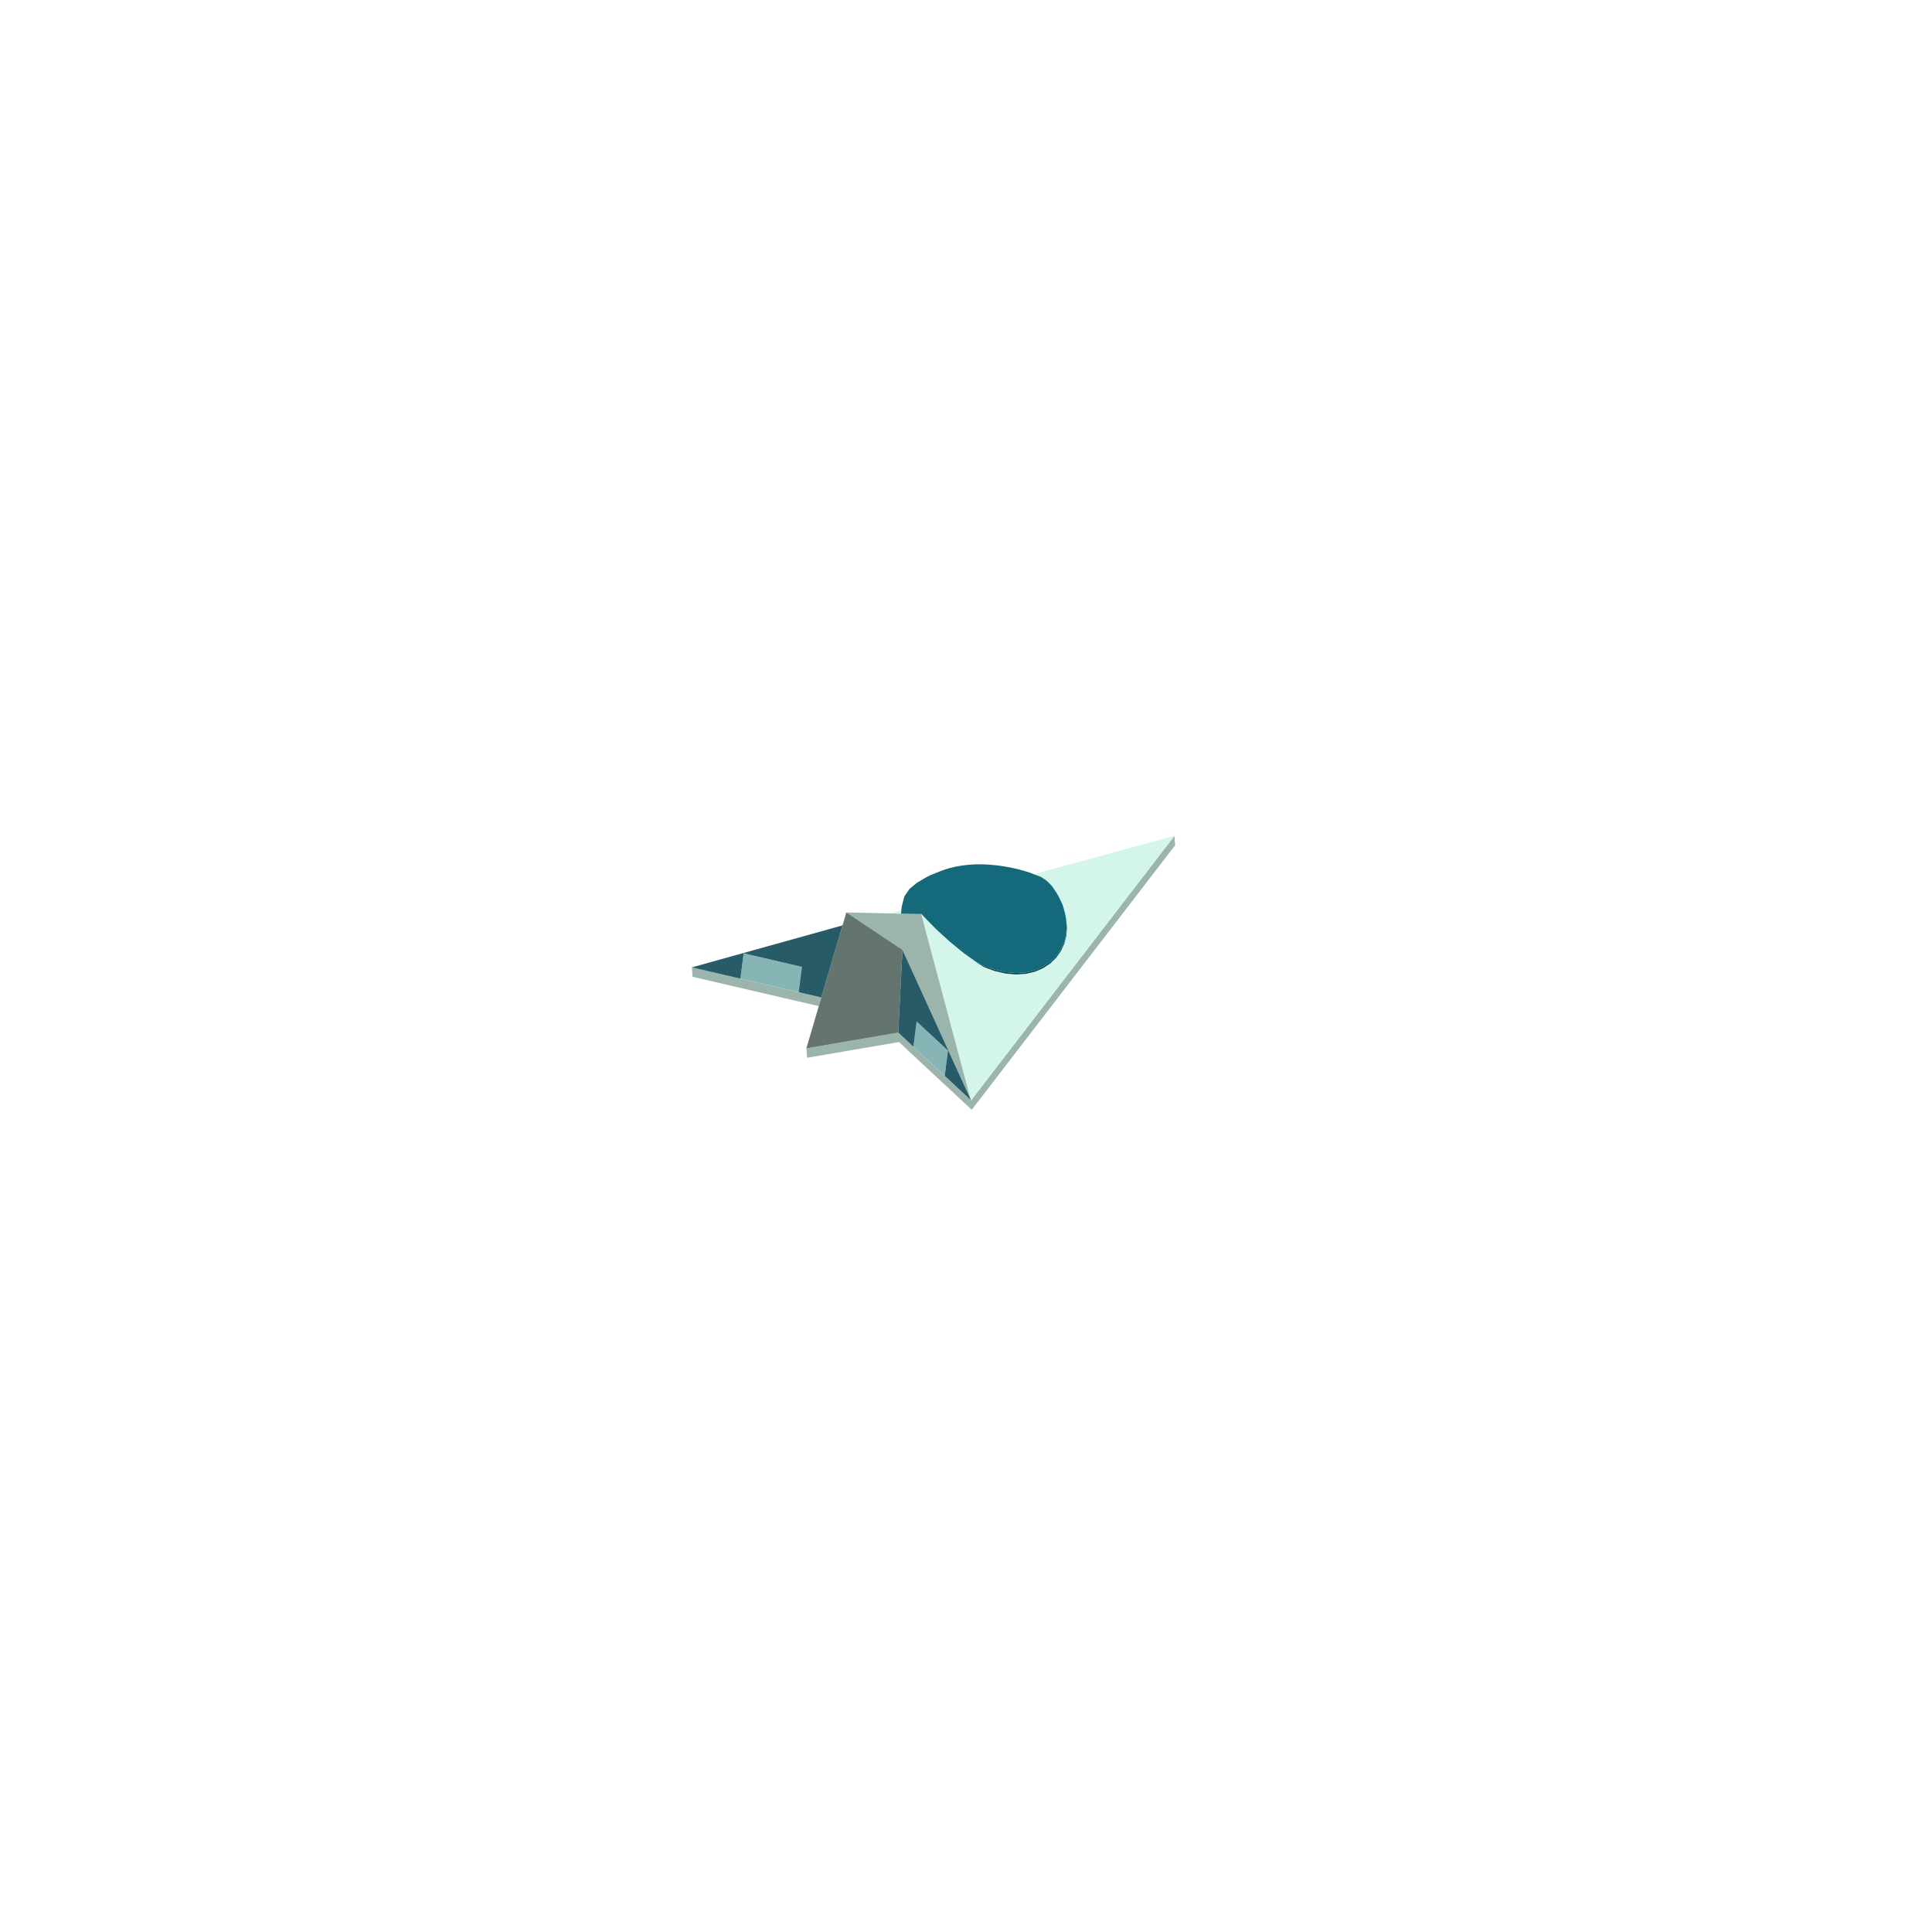
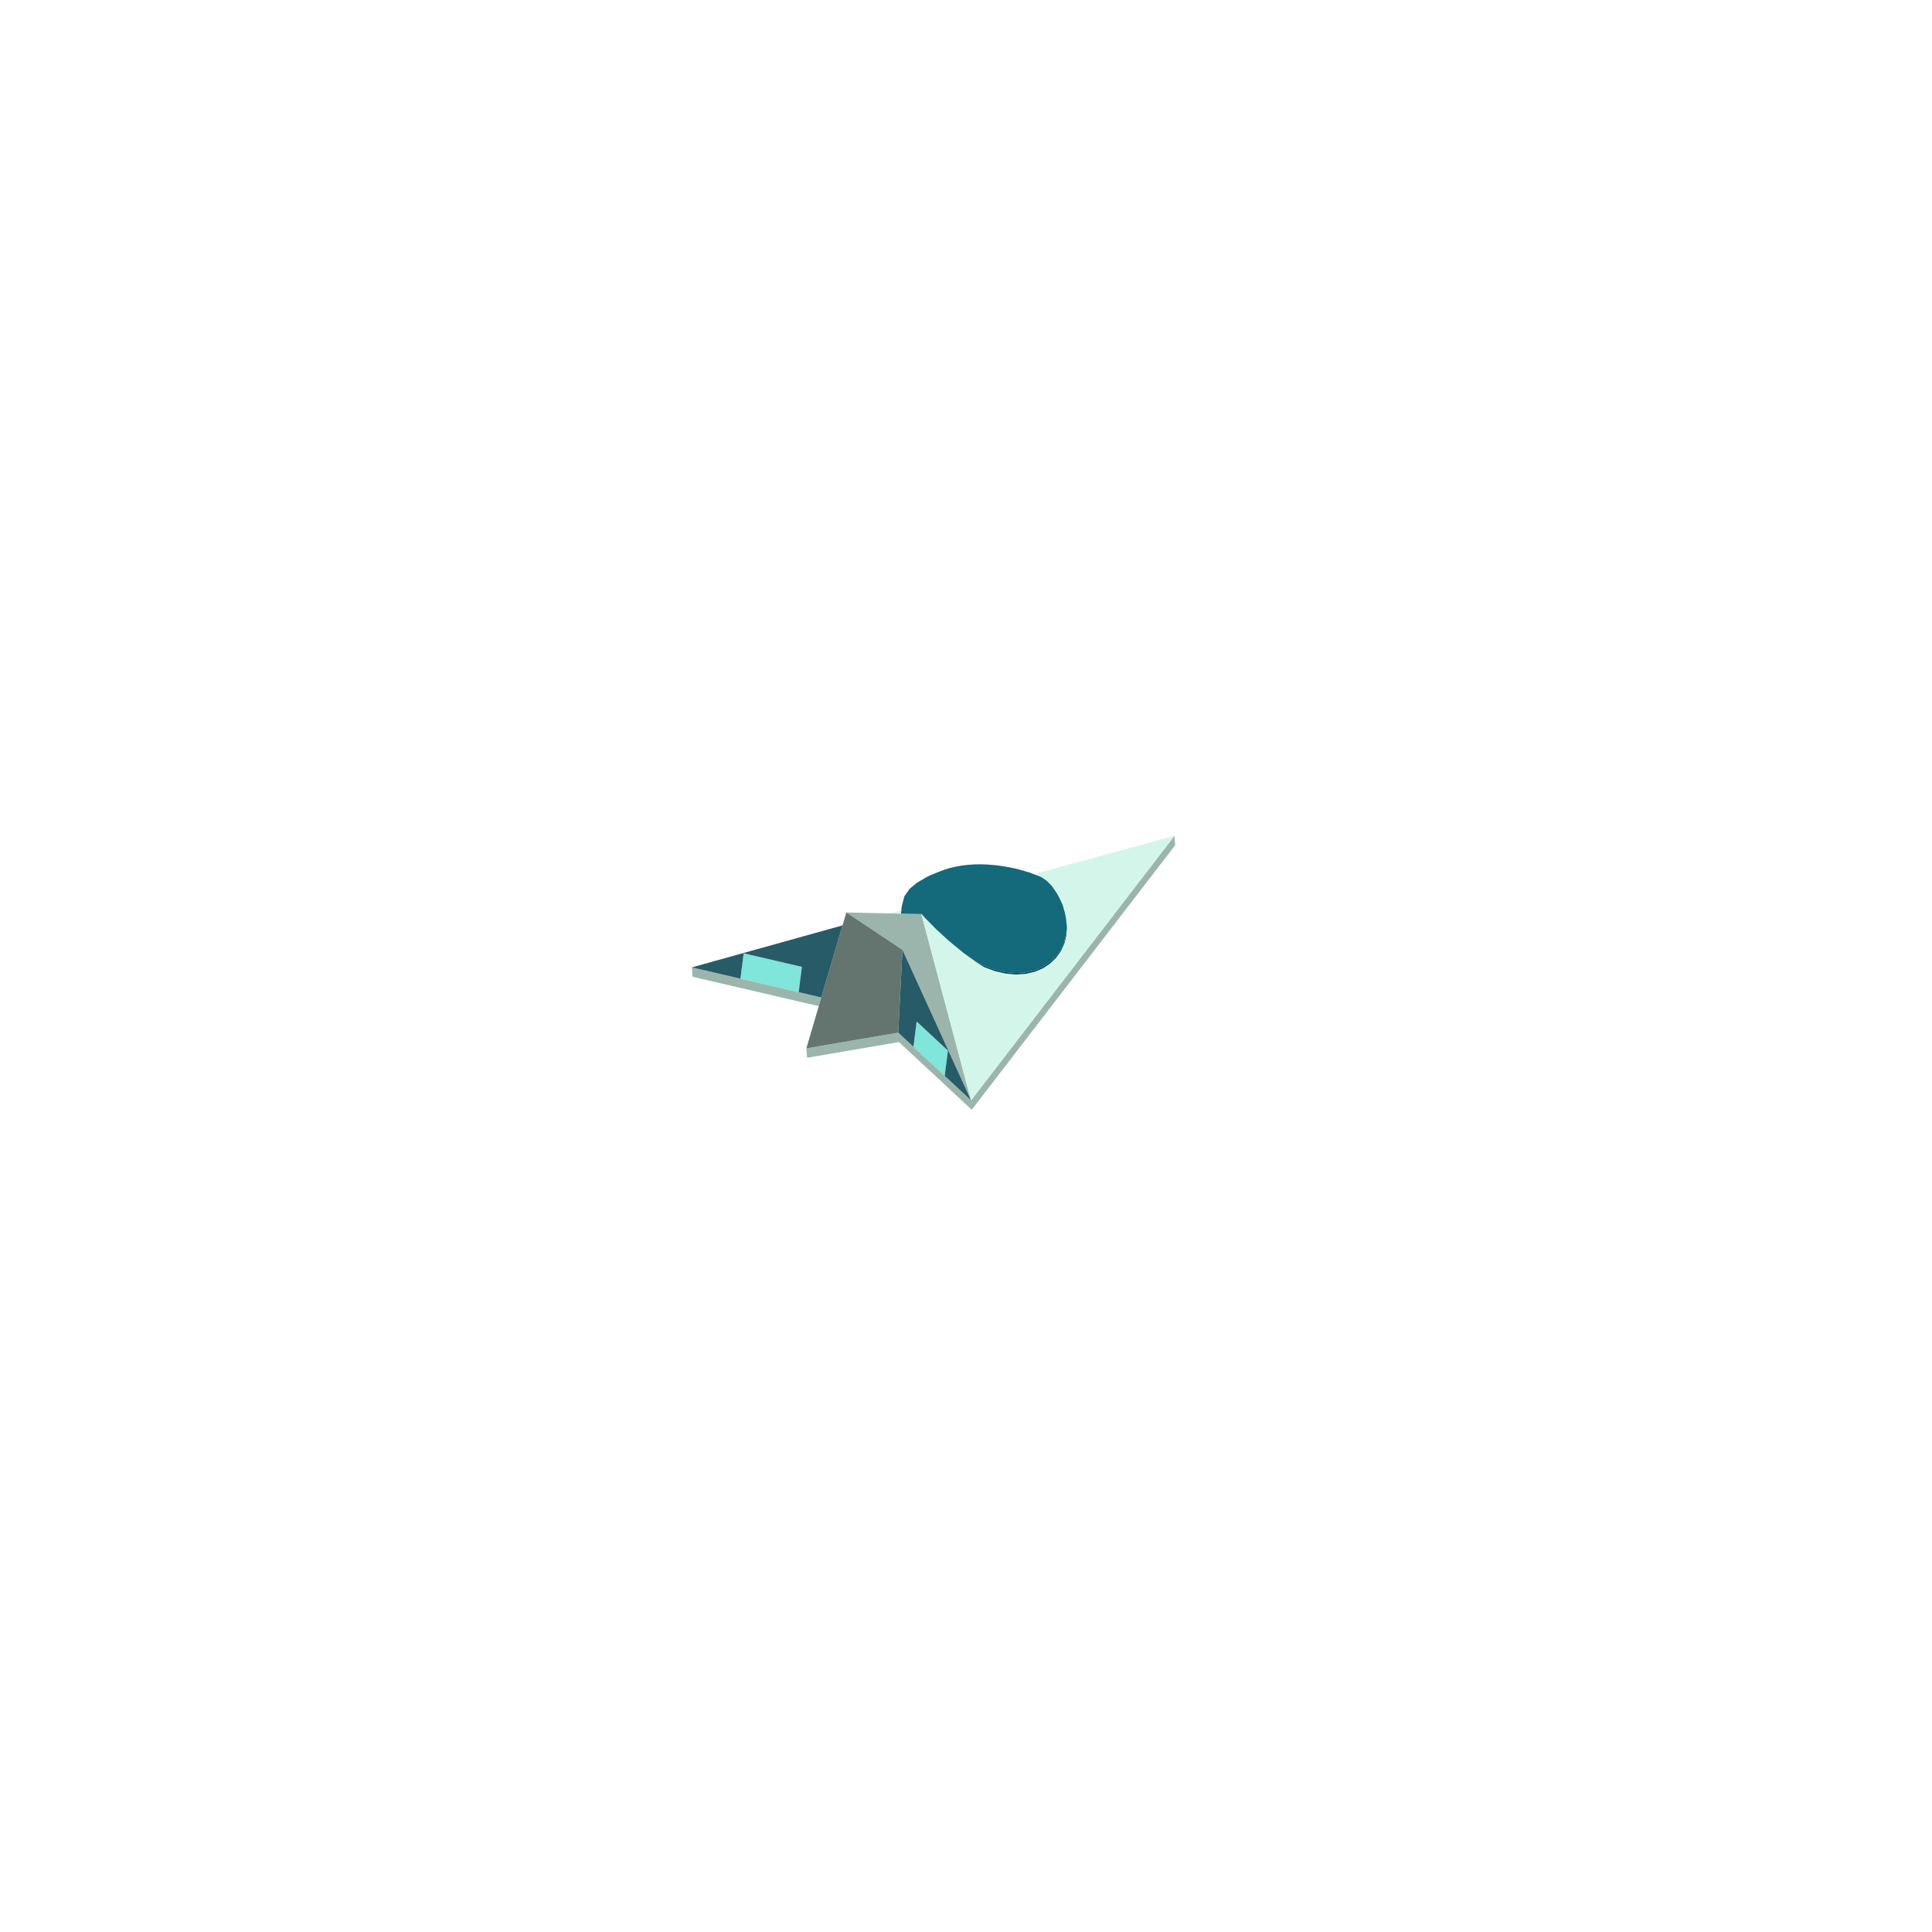
<svg xmlns="http://www.w3.org/2000/svg" width="256" height="256" viewBox="0 0 256 256">
-   <path fill="#87b5b5" d="M121.035,138.7L121.048,138.6L121.312,136.537L121.464,135.356L122.575,136.39L125.163,138.798L125.609,139.213L125.56,139.596L125.39,140.918L125.193,142.456L125.18,142.556L121.06,138.723ZM105.842,131.357L105.828,131.471L98.124,129.68L98.11,129.677L98.125,129.563L98.492,126.703L98.541,126.32L99.37,126.512L106.258,128.114Z" />
+   <path fill="#80e5db" d="M121.035,138.7L121.048,138.6L121.312,136.537L121.464,135.356L122.575,136.39L125.163,138.798L125.609,139.213L125.56,139.596L125.39,140.918L125.193,142.456L125.18,142.556L121.06,138.723ZM105.842,131.357L105.828,131.471L98.124,129.68L98.11,129.677L98.125,129.563L98.492,126.703L98.541,126.32L99.37,126.512L106.258,128.114Z" />
  <path fill="#9cb5ac" d="M119.114,138.076L106.938,140.16L106.848,138.912L119.023,136.828L121.035,138.7L121.06,138.723L125.18,142.556L128.67,145.803L155.622,110.752L155.713,112L128.761,147.051L125.047,143.595L120.902,139.739ZM116.338,123.695L112.145,120.903L114.813,120.962L115.742,120.983L118.467,121.043L120.034,121.077L120.983,121.098L121.565,121.111L121.907,121.118L122.075,121.122L122.087,121.122L122.092,121.143L122.162,121.406L122.283,121.857L122.454,122.499L122.683,123.355L122.979,124.465L123.356,125.88L123.831,127.66L124.423,129.879L125.154,132.62L126.051,135.985L127.151,140.108L128.504,145.181L128.67,145.803L128.422,145.258L126.262,140.517L125.622,139.112L124.291,136.19L122.492,132.242L120.856,128.65L119.582,125.856L117.353,124.371ZM97.958,130.869L91.767,129.429L91.676,128.182L98.11,129.677L98.124,129.68L105.828,131.471L108.831,132.169L108.816,132.222L108.493,133.318L105.675,132.662Z" />
  <path fill="#64756f" d="M106.848,138.912L112.145,120.903L116.338,123.695L117.353,124.371L119.582,125.856L119.507,127.347L119.023,136.828Z" />
  <path fill="#275b67" d="M91.676,128.182L98.547,126.267L109.6,123.186L111.641,122.618L109.625,129.47L109.466,130.01L108.864,132.059L108.831,132.169L105.828,131.471L105.842,131.357L106.258,128.114L99.37,126.512L99.365,126.511L98.541,126.32L98.492,126.701L98.125,129.563L98.11,129.677ZM125.18,142.556L125.193,142.456L125.39,140.918L125.56,139.596L125.566,139.55L125.609,139.213L125.217,138.849L125.163,138.798L122.575,136.39L121.464,135.356L121.312,136.537L121.048,138.6L121.035,138.7L119.023,136.828L119.025,136.804L119.029,136.721L119.205,133.255L119.28,131.785L119.465,128.171L119.504,127.4L119.507,127.347L119.582,125.856L120.856,128.65L122.001,131.165L122.492,132.242L124.291,136.19L125.622,139.112L125.711,139.308L126.262,140.517L128.422,145.258L128.582,145.609L128.67,145.803L128.616,145.753L128.255,145.416Z" />
  <path fill="#d4f6ea" d="M137.048,115.858L136.983,115.833L136.988,115.831L136.99,115.831L136.994,115.83L137.012,115.825L137.02,115.823L137.029,115.82L137.049,115.815L137.065,115.81L137.073,115.808L137.09,115.804L137.104,115.8L137.108,115.799L137.114,115.797L137.133,115.792L137.159,115.785L137.172,115.781L137.209,115.771L137.225,115.767L137.25,115.76L137.257,115.758L137.281,115.751L137.284,115.751L137.315,115.742L137.315,115.743L137.316,115.742L137.317,115.742L137.35,115.733L137.405,115.718L137.452,115.705L137.561,115.675L137.584,115.669L137.596,115.666L137.604,115.663L137.708,115.635L137.712,115.634L137.739,115.626L137.769,115.618L137.811,115.607L137.825,115.603L137.902,115.582L137.906,115.582L137.904,115.582L137.985,115.56L138.125,115.522L138.13,115.52L138.146,115.516L138.155,115.513L138.164,115.511L138.208,115.499L138.215,115.497L138.223,115.495L138.343,115.462L138.348,115.461L138.388,115.45L138.435,115.437L138.486,115.423L138.5,115.419L138.642,115.381L138.664,115.374L138.754,115.35L138.955,115.295L139.059,115.267L139.072,115.263L139.192,115.231L139.545,115.135L139.559,115.131L139.65,115.106L139.652,115.105L139.654,115.105L139.822,115.059L139.823,115.059L139.822,115.059L139.904,115.037L140.049,114.997L140.15,114.969L140.227,114.948L140.334,114.919L140.47,114.882L140.471,114.882L140.625,114.84L140.838,114.782L141.047,114.725L141.066,114.72L141.081,114.716L141.386,114.633L141.395,114.63L141.503,114.601L141.504,114.6L141.619,114.569L141.749,114.534L141.959,114.476L142.077,114.444L142.213,114.407L142.261,114.394L142.53,114.321L142.624,114.295L142.934,114.211L142.971,114.201L143.101,114.165L143.109,114.163L143.189,114.141L143.764,113.984L143.884,113.952L143.951,113.933L144.352,113.824L145.153,113.606L145.789,113.433L145.863,113.412L145.972,113.383L146.116,113.343L146.166,113.33L146.454,113.251L147.844,112.872L147.979,112.835L147.983,112.835L147.982,112.835L148.162,112.785L148.898,112.585L149.31,112.473L149.862,112.322L150.427,112.168L150.504,112.147L150.654,112.107L150.701,112.094L151.63,111.841L151.726,111.814L152.065,111.722L152.379,111.636L152.866,111.504L153.43,111.35L155.622,110.752L155.536,110.864L155.494,110.919L155.4,111.041L155.357,111.097L155.355,111.1L155.268,111.213L155.254,111.231L155.23,111.262L155.225,111.268L155.209,111.289L155.187,111.318L155.09,111.445L155.037,111.513L154.926,111.658L154.925,111.659L154.859,111.745L154.656,112.008L154.49,112.224L154.404,112.337L154.314,112.454L154.28,112.497L154.097,112.736L154.074,112.766L154.058,112.786L153.872,113.028L153.841,113.068L153.812,113.107L153.81,113.109L153.801,113.121L153.762,113.171L153.693,113.261L153.689,113.267L153.682,113.275L153.654,113.312L153.561,113.433L153.507,113.503L153.506,113.505L153.47,113.551L153.401,113.641L153.361,113.692L153.068,114.075L153.008,114.153L153,114.163L152.975,114.195L152.926,114.258L152.789,114.436L152.772,114.459L152.702,114.55L152.653,114.614L152.644,114.626L152.596,114.688L152.56,114.735L152.55,114.747L152.536,114.766L152.511,114.798L152.482,114.836L152.478,114.841L152.437,114.894L152.427,114.907L152.354,115.003L152.34,115.02L152.289,115.087L152.041,115.41L152.036,115.417L152.031,115.422L152.018,115.44L151.99,115.475L151.984,115.483L151.863,115.642L151.685,115.873L151.661,115.904L151.603,115.979L151.553,116.044L151.546,116.054L151.533,116.071L151.528,116.077L151.519,116.089L151.517,116.091L151.491,116.125L151.448,116.181L151.416,116.222L151.368,116.285L151.334,116.329L151.33,116.334L151.141,116.58L151.119,116.609L151.103,116.63L151.099,116.635L151.072,116.669L151.069,116.674L151.05,116.699L151.006,116.755L150.933,116.851L150.902,116.89L150.854,116.953L150.82,116.997L150.794,117.031L150.79,117.036L150.785,117.043L150.778,117.052L150.742,117.099L150.703,117.149L150.693,117.163L150.657,117.21L150.646,117.223L150.644,117.226L150.642,117.229L150.639,117.233L150.613,117.267L150.606,117.275L150.6,117.284L150.487,117.43L150.425,117.511L150.403,117.54L150.334,117.629L150.321,117.646L150.272,117.71L150.221,117.776L150.214,117.786L150.155,117.862L150.036,118.017L150,118.064L149.999,118.065L149.973,118.099L149.97,118.103L149.963,118.112L149.95,118.129L149.922,118.165L149.921,118.167L149.912,118.179L149.887,118.211L149.883,118.216L149.88,118.22L149.873,118.229L149.86,118.246L149.807,118.314L149.807,118.315L149.803,118.32L149.796,118.33L149.605,118.577L149.581,118.609L149.566,118.628L149.561,118.634L149.49,118.728L149.462,118.764L149.458,118.769L149.447,118.783L149.42,118.818L149.324,118.943L149.286,118.993L149.244,119.047L149.231,119.064L149.229,119.066L149.203,119.1L149.201,119.103L149.184,119.125L149.177,119.134L149.174,119.138L149.168,119.145L149.167,119.147L149.166,119.149L149.082,119.258L149.074,119.269L149.044,119.308L149.039,119.313L149.028,119.328L149.009,119.353L148.86,119.546L148.853,119.556L148.829,119.587L148.81,119.611L148.791,119.636L148.736,119.707L148.701,119.753L148.662,119.804L148.643,119.829L148.643,119.829L148.609,119.872L148.571,119.922L148.561,119.935L148.535,119.969L148.519,119.99L148.506,120.007L148.501,120.014L148.497,120.018L148.476,120.046L148.469,120.055L148.467,120.058L148.446,120.085L148.395,120.151L148.391,120.156L148.374,120.178L148.365,120.191L148.351,120.208L148.34,120.223L148.316,120.254L148.306,120.267L148.28,120.301L148.243,120.348L148.132,120.493L148.125,120.502L148.107,120.526L148.055,120.594L148.05,120.6L148.037,120.617L147.994,120.672L147.96,120.717L147.897,120.799L147.864,120.842L147.859,120.849L147.821,120.898L147.815,120.906L147.812,120.91L147.802,120.923L147.801,120.923L147.792,120.936L147.781,120.95L147.734,121.011L147.728,121.018L147.707,121.046L147.706,121.048L147.534,121.271L147.506,121.307L147.498,121.318L147.445,121.387L147.376,121.476L147.373,121.48L147.363,121.493L147.356,121.502L147.277,121.606L147.274,121.609L147.261,121.626L147.241,121.652L147.137,121.787L147.133,121.792L147.112,121.819L147.108,121.825L147.104,121.83L147.101,121.834L147.091,121.846L147.055,121.893L147.007,121.957L146.953,122.026L146.93,122.056L146.923,122.065L146.883,122.117L146.82,122.199L146.782,122.249L146.724,122.324L146.698,122.358L146.672,122.391L146.636,122.439L146.608,122.475L146.565,122.532L146.515,122.596L146.469,122.655L146.431,122.705L146.43,122.706L146.422,122.717L146.404,122.74L146.39,122.758L146.388,122.761L146.373,122.781L146.365,122.791L146.342,122.821L146.329,122.838L146.287,122.893L146.28,122.902L146.256,122.933L146.252,122.938L146.214,122.988L146.179,123.032L146.143,123.08L146.081,123.16L146.074,123.169L146.058,123.191L146.041,123.212L146.027,123.231L145.976,123.297L145.806,123.517L145.804,123.52L145.798,123.528L145.798,123.529L145.764,123.573L145.751,123.59L145.751,123.59L145.749,123.593L145.73,123.617L145.726,123.622L145.695,123.663L145.683,123.678L145.666,123.7L145.657,123.712L145.636,123.739L145.603,123.781L145.475,123.948L145.468,123.957L145.44,123.995L145.374,124.08L145.356,124.103L145.334,124.131L145.309,124.165L145.206,124.299L145.174,124.34L145.134,124.392L145.122,124.407L145.083,124.458L145.069,124.477L145.065,124.481L145.06,124.488L145.054,124.496L145.049,124.502L145.023,124.536L144.991,124.578L144.963,124.614L144.911,124.682L144.903,124.693L144.903,124.693L144.9,124.696L144.838,124.777L144.837,124.778L144.812,124.81L144.789,124.84L144.743,124.901L144.718,124.933L144.66,125.008L144.639,125.035L144.633,125.044L144.589,125.1L144.583,125.108L144.573,125.121L144.566,125.131L144.459,125.27L144.419,125.321L144.408,125.336L144.406,125.339L144.384,125.367L144.327,125.442L144.314,125.458L144.296,125.482L144.259,125.53L144.239,125.556L144.196,125.612L144.194,125.615L144.175,125.639L144.175,125.639L144.132,125.695L144.124,125.705L144.08,125.763L143.986,125.885L143.972,125.903L143.916,125.975L143.877,126.026L143.875,126.029L143.816,126.106L143.801,126.125L143.791,126.139L143.772,126.163L143.759,126.18L143.758,126.181L143.744,126.199L143.729,126.219L143.694,126.265L143.674,126.29L143.669,126.297L143.632,126.345L143.617,126.364L143.605,126.381L143.532,126.475L143.53,126.478L143.52,126.491L143.48,126.543L143.459,126.57L143.451,126.581L143.446,126.587L143.426,126.613L143.411,126.632L143.26,126.829L143.239,126.856L143.194,126.915L143.189,126.921L143.17,126.946L143.115,127.017L143.086,127.055L143.07,127.077L143.047,127.106L143.046,127.108L143.009,127.156L142.968,127.209L142.953,127.229L142.925,127.265L142.92,127.272L142.919,127.273L142.91,127.285L142.879,127.325L142.826,127.393L142.813,127.41L142.802,127.425L142.8,127.427L142.767,127.471L142.689,127.571L142.685,127.577L142.659,127.611L142.648,127.625L142.593,127.697L142.587,127.704L142.523,127.788L142.512,127.801L142.503,127.813L142.49,127.831L142.476,127.848L142.459,127.871L142.455,127.876L142.356,128.004L142.341,128.024L142.33,128.039L142.274,128.111L142.249,128.144L142.18,128.233L142.173,128.243L142.167,128.25L142.142,128.283L142.102,128.335L142.096,128.343L142.092,128.348L142.074,128.371L142.001,128.466L141.973,128.503L141.971,128.505L141.954,128.527L141.95,128.533L141.926,128.564L141.855,128.657L141.802,128.725L141.794,128.735L141.778,128.757L141.769,128.768L141.714,128.84L141.713,128.839L141.714,128.84L141.691,128.869L141.685,128.878L141.642,128.934L141.595,128.994L141.563,129.036L141.559,129.041L141.528,129.082L141.439,129.197L141.439,129.197L141.411,129.234L141.41,129.235L141.34,129.325L141.327,129.343L141.306,129.369L141.289,129.392L141.189,129.522L141.189,129.522L141.189,129.523L141.158,129.563L140.998,129.771L140.956,129.826L140.939,129.848L140.935,129.853L140.932,129.857L140.915,129.878L140.901,129.897L140.844,129.971L140.79,130.041L140.747,130.097L140.736,130.112L140.693,130.167L140.652,130.22L140.646,130.229L140.616,130.268L140.52,130.393L140.504,130.414L140.501,130.417L140.497,130.423L140.363,130.596L140.309,130.667L140.272,130.715L140.223,130.778L140.196,130.814L140.195,130.815L140.084,130.959L140.041,131.016L139.996,131.074L139.968,131.11L139.908,131.188L139.789,131.343L139.777,131.358L139.707,131.45L139.66,131.51L139.654,131.518L139.625,131.556L139.514,131.7L139.494,131.726L139.478,131.748L139.447,131.788L139.317,131.957L139.317,131.957L139.316,131.958L139.233,132.067L139.233,132.065L139.232,132.067L139.188,132.125L139.138,132.19L139.086,132.257L138.919,132.474L138.867,132.542L138.857,132.554L138.847,132.568L138.794,132.637L138.792,132.64L138.766,132.674L138.762,132.679L138.755,132.688L138.635,132.844L138.619,132.865L138.551,132.953L138.547,132.958L138.448,133.087L138.423,133.119L138.387,133.166L138.364,133.196L138.289,133.293L138.139,133.489L138.119,133.514L138.01,133.657L137.987,133.686L137.974,133.703L137.82,133.903L137.82,133.902L137.82,133.903L137.772,133.966L137.689,134.074L137.661,134.111L137.504,134.315L137.467,134.363L137.255,134.638L137.138,134.79L137.131,134.8L137.107,134.831L137.05,134.905L136.984,134.991L136.971,135.008L136.907,135.091L136.84,135.178L136.734,135.316L136.732,135.319L136.614,135.472L136.534,135.577L136.476,135.652L136.388,135.766L136.198,136.013L136.11,136.127L136.08,136.166L135.946,136.34L135.938,136.352L135.848,136.468L135.724,136.629L135.687,136.678L135.634,136.746L135.616,136.77L135.595,136.797L135.549,136.858L135.527,136.885L135.492,136.932L135.251,137.244L135.122,137.412L135.087,137.458L134.921,137.673L134.913,137.684L134.836,137.785L134.761,137.882L134.714,137.944L134.615,138.072L134.494,138.228L134.346,138.422L134.309,138.47L134.293,138.49L134.096,138.746L133.859,139.055L133.683,139.283L133.61,139.378L133.608,139.381L133.429,139.613L133.376,139.683L133.197,139.916L133.18,139.938L132.914,140.284L132.8,140.433L132.189,141.227L132.116,141.322L131.881,141.628L131.222,142.484L131.144,142.585L131.071,142.68L130.951,142.837L130.926,142.869L130.75,143.099L130.686,143.181L130.537,143.376L130.384,143.574L130.223,143.783L130.045,144.015L129.961,144.124L129.837,144.286L129.581,144.619L129.567,144.636L129.259,145.037L128.971,145.412L128.851,145.568L128.839,145.584L128.67,145.803L128.665,145.784L128.557,145.379L128.546,145.337L128.528,145.27L128.504,145.181L127.151,140.108L126.051,135.985L125.154,132.62L124.423,129.879L123.831,127.66L123.623,126.88L123.556,126.632L123.356,125.88L123.329,125.778L123.08,124.845L123.078,124.839L122.979,124.465L122.864,124.037L122.683,123.355L122.673,123.32L122.552,122.867L122.505,122.692L122.5,122.671L122.499,122.668L122.471,122.564L122.454,122.499L122.379,122.218L122.354,122.124L122.295,121.902L122.283,121.857L122.242,121.704L122.234,121.674L122.168,121.427L122.162,121.406L122.13,121.283L122.129,121.28L122.092,121.143L122.087,121.122L122.163,121.195L122.215,121.253L122.357,121.412L122.428,121.483L122.454,121.51L122.528,121.585L122.662,121.722L122.741,121.801L122.914,121.977L122.999,122.063L123.239,122.307L123.363,122.433L123.524,122.596L123.888,122.966L124.02,123.1L124.055,123.136L124.113,123.189L124.258,123.322L124.346,123.402L124.495,123.538L125.175,124.16L125.214,124.195L125.397,124.363L125.405,124.369L125.525,124.48L125.81,124.74L125.842,124.769L125.854,124.778L126.685,125.459L126.74,125.504L126.793,125.547L126.95,125.676L127.049,125.757L127.266,125.934L127.667,126.263L128.403,126.793L128.673,126.988L128.753,127.046L129.367,127.49L129.486,127.575L130.196,128.016L130.252,128.051L130.267,128.06L130.414,128.151L130.414,128.151L130.465,128.17L131.739,128.649L131.758,128.656L131.927,128.696L133.117,128.977L133.119,128.978L133.211,129L134.411,129.109L134.428,129.111L134.607,129.127L135.922,129.043L137.134,128.76L138.224,128.291L139.174,127.658L139.968,126.883L140.594,125.99L141.042,125.004L141.092,124.801L141.304,123.948L141.376,122.847L141.369,122.785L141.349,122.588L141.348,122.58L141.294,122.073L141.275,121.89L141.257,121.718L141.25,121.68L141.244,121.654L141.234,121.603L141.226,121.561L141.222,121.541L141.2,121.428L141.192,121.383L141.139,121.117L141.107,120.951L141.102,120.931L141.038,120.711L141.037,120.706L140.983,120.518L140.964,120.451L140.932,120.34L140.925,120.316L140.905,120.248L140.885,120.178L140.878,120.151L140.851,120.056L140.808,119.909L140.786,119.86L140.77,119.827L140.752,119.788L140.739,119.761L140.711,119.701L140.711,119.7L140.634,119.536L140.558,119.373L140.519,119.29L140.518,119.287L140.496,119.24L140.475,119.195L140.433,119.104L140.422,119.081L140.404,119.042L140.398,119.03L140.362,118.953L140.327,118.879L140.273,118.783L140.256,118.753L140.246,118.736L140.242,118.728L140.228,118.704L140.22,118.689L140.149,118.565L140.091,118.463L140.065,118.417L140.048,118.388L140.024,118.346L139.9,118.162L139.891,118.149L139.851,118.089L139.795,118.007L139.767,117.965L139.762,117.959L139.73,117.911L139.694,117.857L139.666,117.816L139.647,117.788L139.637,117.773L139.513,117.589L139.506,117.579L139.451,117.498L139.408,117.434L139.389,117.406L139.359,117.375L139.307,117.322L139.258,117.272L139.178,117.19L139.069,117.078L139.061,117.07L139.052,117.06L139.043,117.051L138.971,116.977L138.923,116.928L138.902,116.907L138.855,116.858L138.85,116.853L138.832,116.838L138.765,116.781L138.702,116.726L138.622,116.658L138.608,116.646L138.607,116.645L138.606,116.644L138.605,116.644L138.602,116.642L138.529,116.592L138.5,116.572L138.394,116.5L138.383,116.492L138.378,116.489L138.352,116.47L138.065,116.274L138.06,116.27L138.032,116.251L138.03,116.25L137.985,116.219L137.98,116.216L137.972,116.21L137.968,116.208L137.951,116.202L137.947,116.201L137.939,116.198L137.902,116.183L137.897,116.181L137.894,116.18L137.854,116.165L137.843,116.161L137.827,116.155L137.771,116.134L137.737,116.121L137.686,116.101L137.673,116.096L137.669,116.095L137.627,116.079L137.619,116.076L137.617,116.075L137.559,116.053L137.544,116.047L137.539,116.045L137.518,116.037L137.51,116.034L137.505,116.032L137.479,116.022L137.44,116.007L137.435,116.005L137.425,116.001L137.419,115.999L137.4,115.992L137.373,115.981L137.307,115.957L137.293,115.951L137.255,115.937L137.237,115.93L137.231,115.927L137.207,115.918L137.204,115.917L137.168,115.903L137.146,115.895L137.129,115.888L137.129,115.888L137.128,115.888L137.128,115.888L137.124,115.887L137.111,115.882L137.103,115.879L137.052,115.859ZM137.132,115.885L137.13,115.885L137.131,115.885ZM137.134,115.884L137.132,115.884L137.132,115.885ZM117.914,121.03L118.057,120.991L118.309,120.923L119.289,120.655L119.353,120.638L119.433,120.616L119.426,120.687L119.426,120.694L119.425,120.704L119.424,120.709L119.389,121.063L119.362,121.062L119.323,121.061L118.839,121.051L118.718,121.048L118.491,121.043L118.467,121.043L118.336,121.04L118.315,121.039L118.26,121.038L117.975,121.032Z" />
  <path fill="#14697a" d="M122.17,121.101L122.17,121.101L122.131,121.083L122.096,121.065L122.07,121.068L122.034,121.068L121.964,121.062L121.893,121.103L121.867,121.117L121.565,121.111L121.22,121.103L120.983,121.098L120.833,121.095L120.779,121.093L120.482,121.087L120.363,121.084L120.038,121.077L120.034,121.077L119.94,121.075L119.912,121.074L119.594,121.067L119.534,121.066L119.408,121.063L119.394,121.063L119.389,121.063L119.474,120.203L119.5,120.061L119.541,119.9L119.64,119.52L119.795,118.92L119.835,118.769L119.979,118.561L120.331,118.055L120.409,117.943L120.532,117.765L120.863,117.496L121.002,117.382L121.147,117.264L121.304,117.137L121.533,116.95L122.043,116.65L122.253,116.527L122.477,116.396L122.758,116.231L123.229,115.993L123.312,115.96L123.634,115.829L123.813,115.756L123.929,115.709L124.236,115.585L124.625,115.427L125.215,115.211L125.885,115.011L126.481,114.872L126.623,114.839L127.146,114.747L127.417,114.699L127.841,114.647L128.254,114.597L129.119,114.536L129.998,114.522L130.875,114.558L132.061,114.661L133.025,114.797L133.43,114.867L134.452,115.067L134.889,115.17L136.34,115.588L137.827,116.155L137.949,116.202L137.968,116.216L137.993,116.234L138.06,116.27L138.605,116.644L138.85,116.853L139.061,117.07L139.389,117.406L140.024,118.346L140.327,118.879L140.808,119.909L141.107,120.951L141.222,121.541L141.249,121.778L141.343,122.665L141.329,122.884L141.272,123.764L141.222,123.966L141.011,124.817L140.928,125L140.673,125.562L140.565,125.801L140.452,125.963L139.94,126.693L139.799,126.83L139.147,127.466L138.982,127.577L138.199,128.099L138.01,128.18L137.111,128.566L136.11,128.801L135.9,128.85L134.816,128.919L134.587,128.934L133.439,128.829L133.193,128.808L132,128.525L131.743,128.466L131.484,128.371L130.259,127.91L130.257,127.909L130.012,127.786L129.833,127.695L129.206,127.373L128.763,127.053L128.753,127.046L128.603,126.938L128.584,126.924L128.376,126.774L128.376,126.774L127.667,126.263L127.284,125.948L127.266,125.934L126.95,125.676L126.793,125.547L126.42,125.242L126.283,125.13L125.854,124.778L125.842,124.769L125.81,124.74L125.525,124.48L125.397,124.363L124.495,123.538L124.346,123.402L124.257,123.32L124.203,123.271L124.055,123.136L123.572,122.645L123.524,122.596L123.363,122.433L123.239,122.307L122.999,122.063L122.741,121.801L122.662,121.722L122.508,121.525L122.251,121.199L122.193,121.144L122.175,121.118L122.171,121.103Z" />
  <path fill="#0d4c59" d="M122.17,121.101L122.17,121.101L122.171,121.103L122.175,121.118L122.193,121.144L122.251,121.199L122.508,121.525L122.662,121.722L122.454,121.51L122.428,121.483L122.357,121.412L122.163,121.195L122.087,121.122L122.075,121.122L121.907,121.118L121.889,121.118L121.867,121.117L121.893,121.103L121.964,121.062L122.031,121.067L122.034,121.068L122.07,121.068L122.096,121.065L122.131,121.083ZM137.827,116.155L137.972,116.21L138.06,116.27L137.993,116.234L137.968,116.216L137.949,116.202ZM141.343,122.665L141.249,121.778L141.222,121.541L141.257,121.718L141.376,122.847L141.304,123.948L141.092,124.801L141.042,125.004L140.594,125.99L139.968,126.883L139.174,127.658L138.224,128.291L137.134,128.76L135.922,129.043L134.607,129.127L133.211,129L131.758,128.656L130.465,128.17L130.414,128.151L130.413,128.15L130.36,128.118L130.27,128.062L130.212,128.026L129.72,127.721L129.554,127.618L129.486,127.575L129.206,127.373L129.833,127.695L130.012,127.786L130.259,127.91L131.484,128.371L131.743,128.466L132,128.525L133.193,128.808L133.439,128.829L134.587,128.934L134.816,128.919L135.9,128.85L136.11,128.801L137.111,128.566L138.01,128.18L138.199,128.099L138.982,127.577L139.147,127.466L139.799,126.83L139.94,126.693L140.452,125.963L140.565,125.801L140.673,125.562L140.928,125L141.011,124.817L141.222,123.966L141.272,123.764L141.329,122.884Z" />
</svg>
